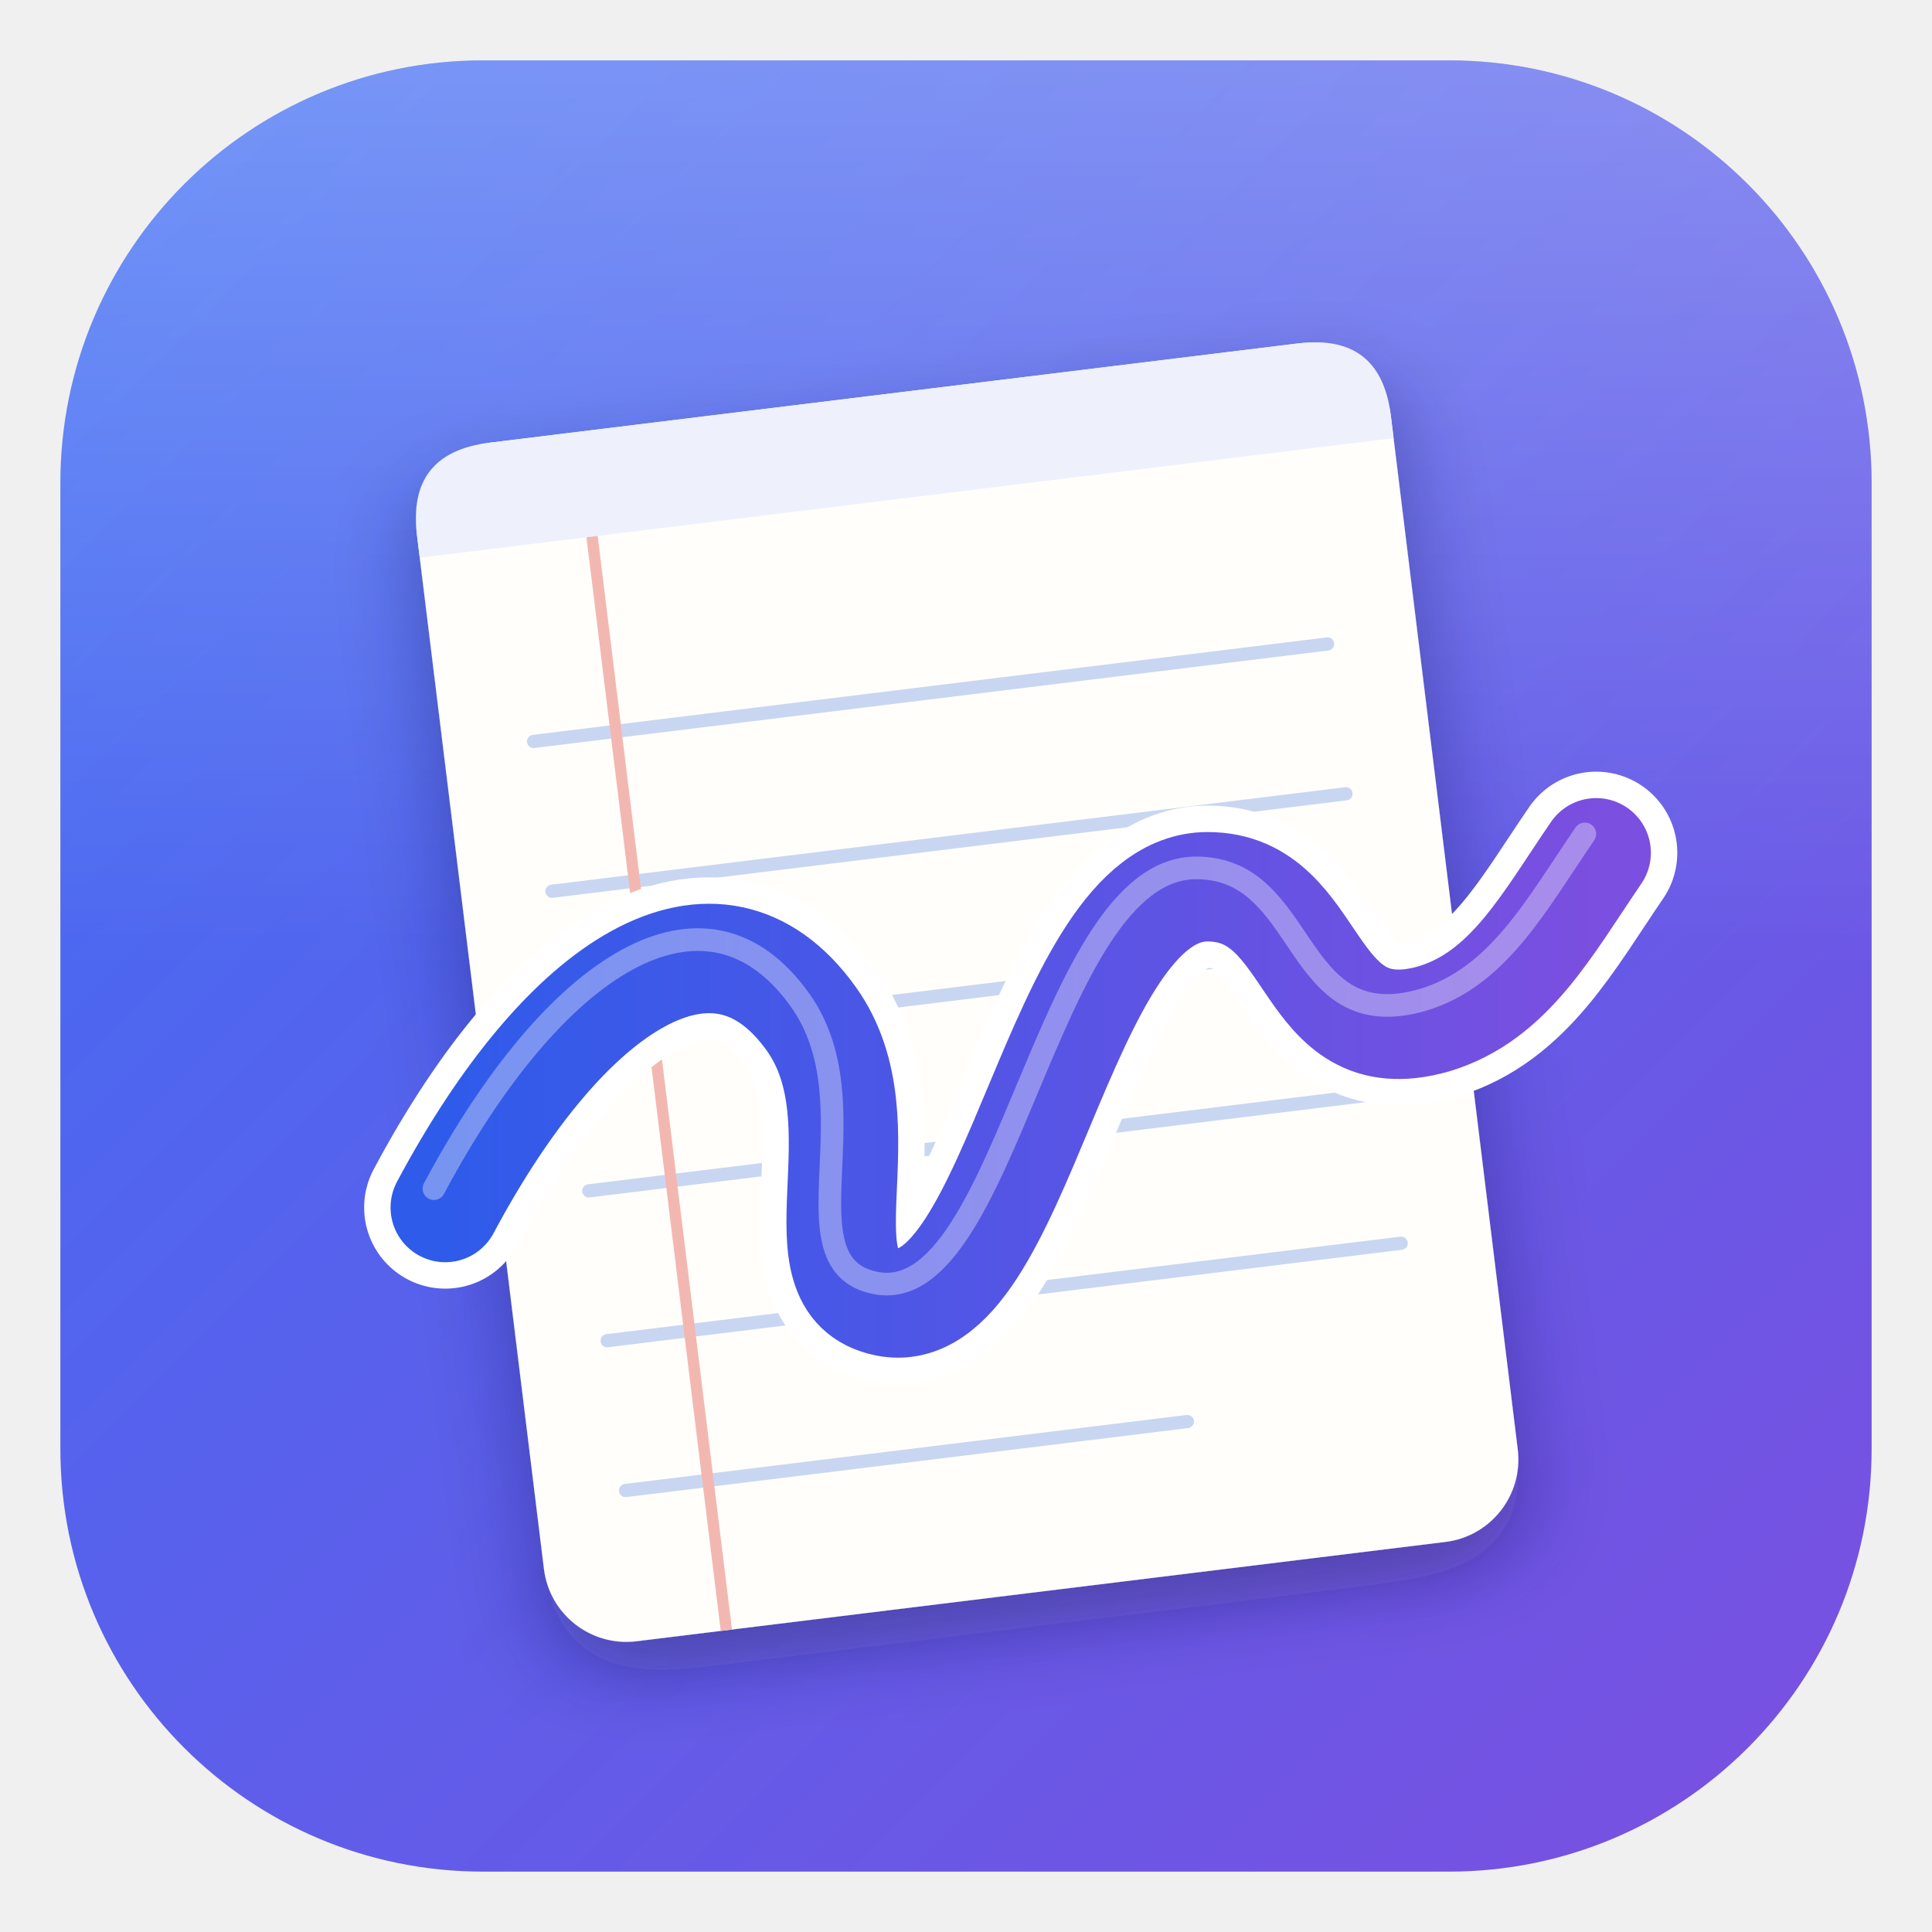
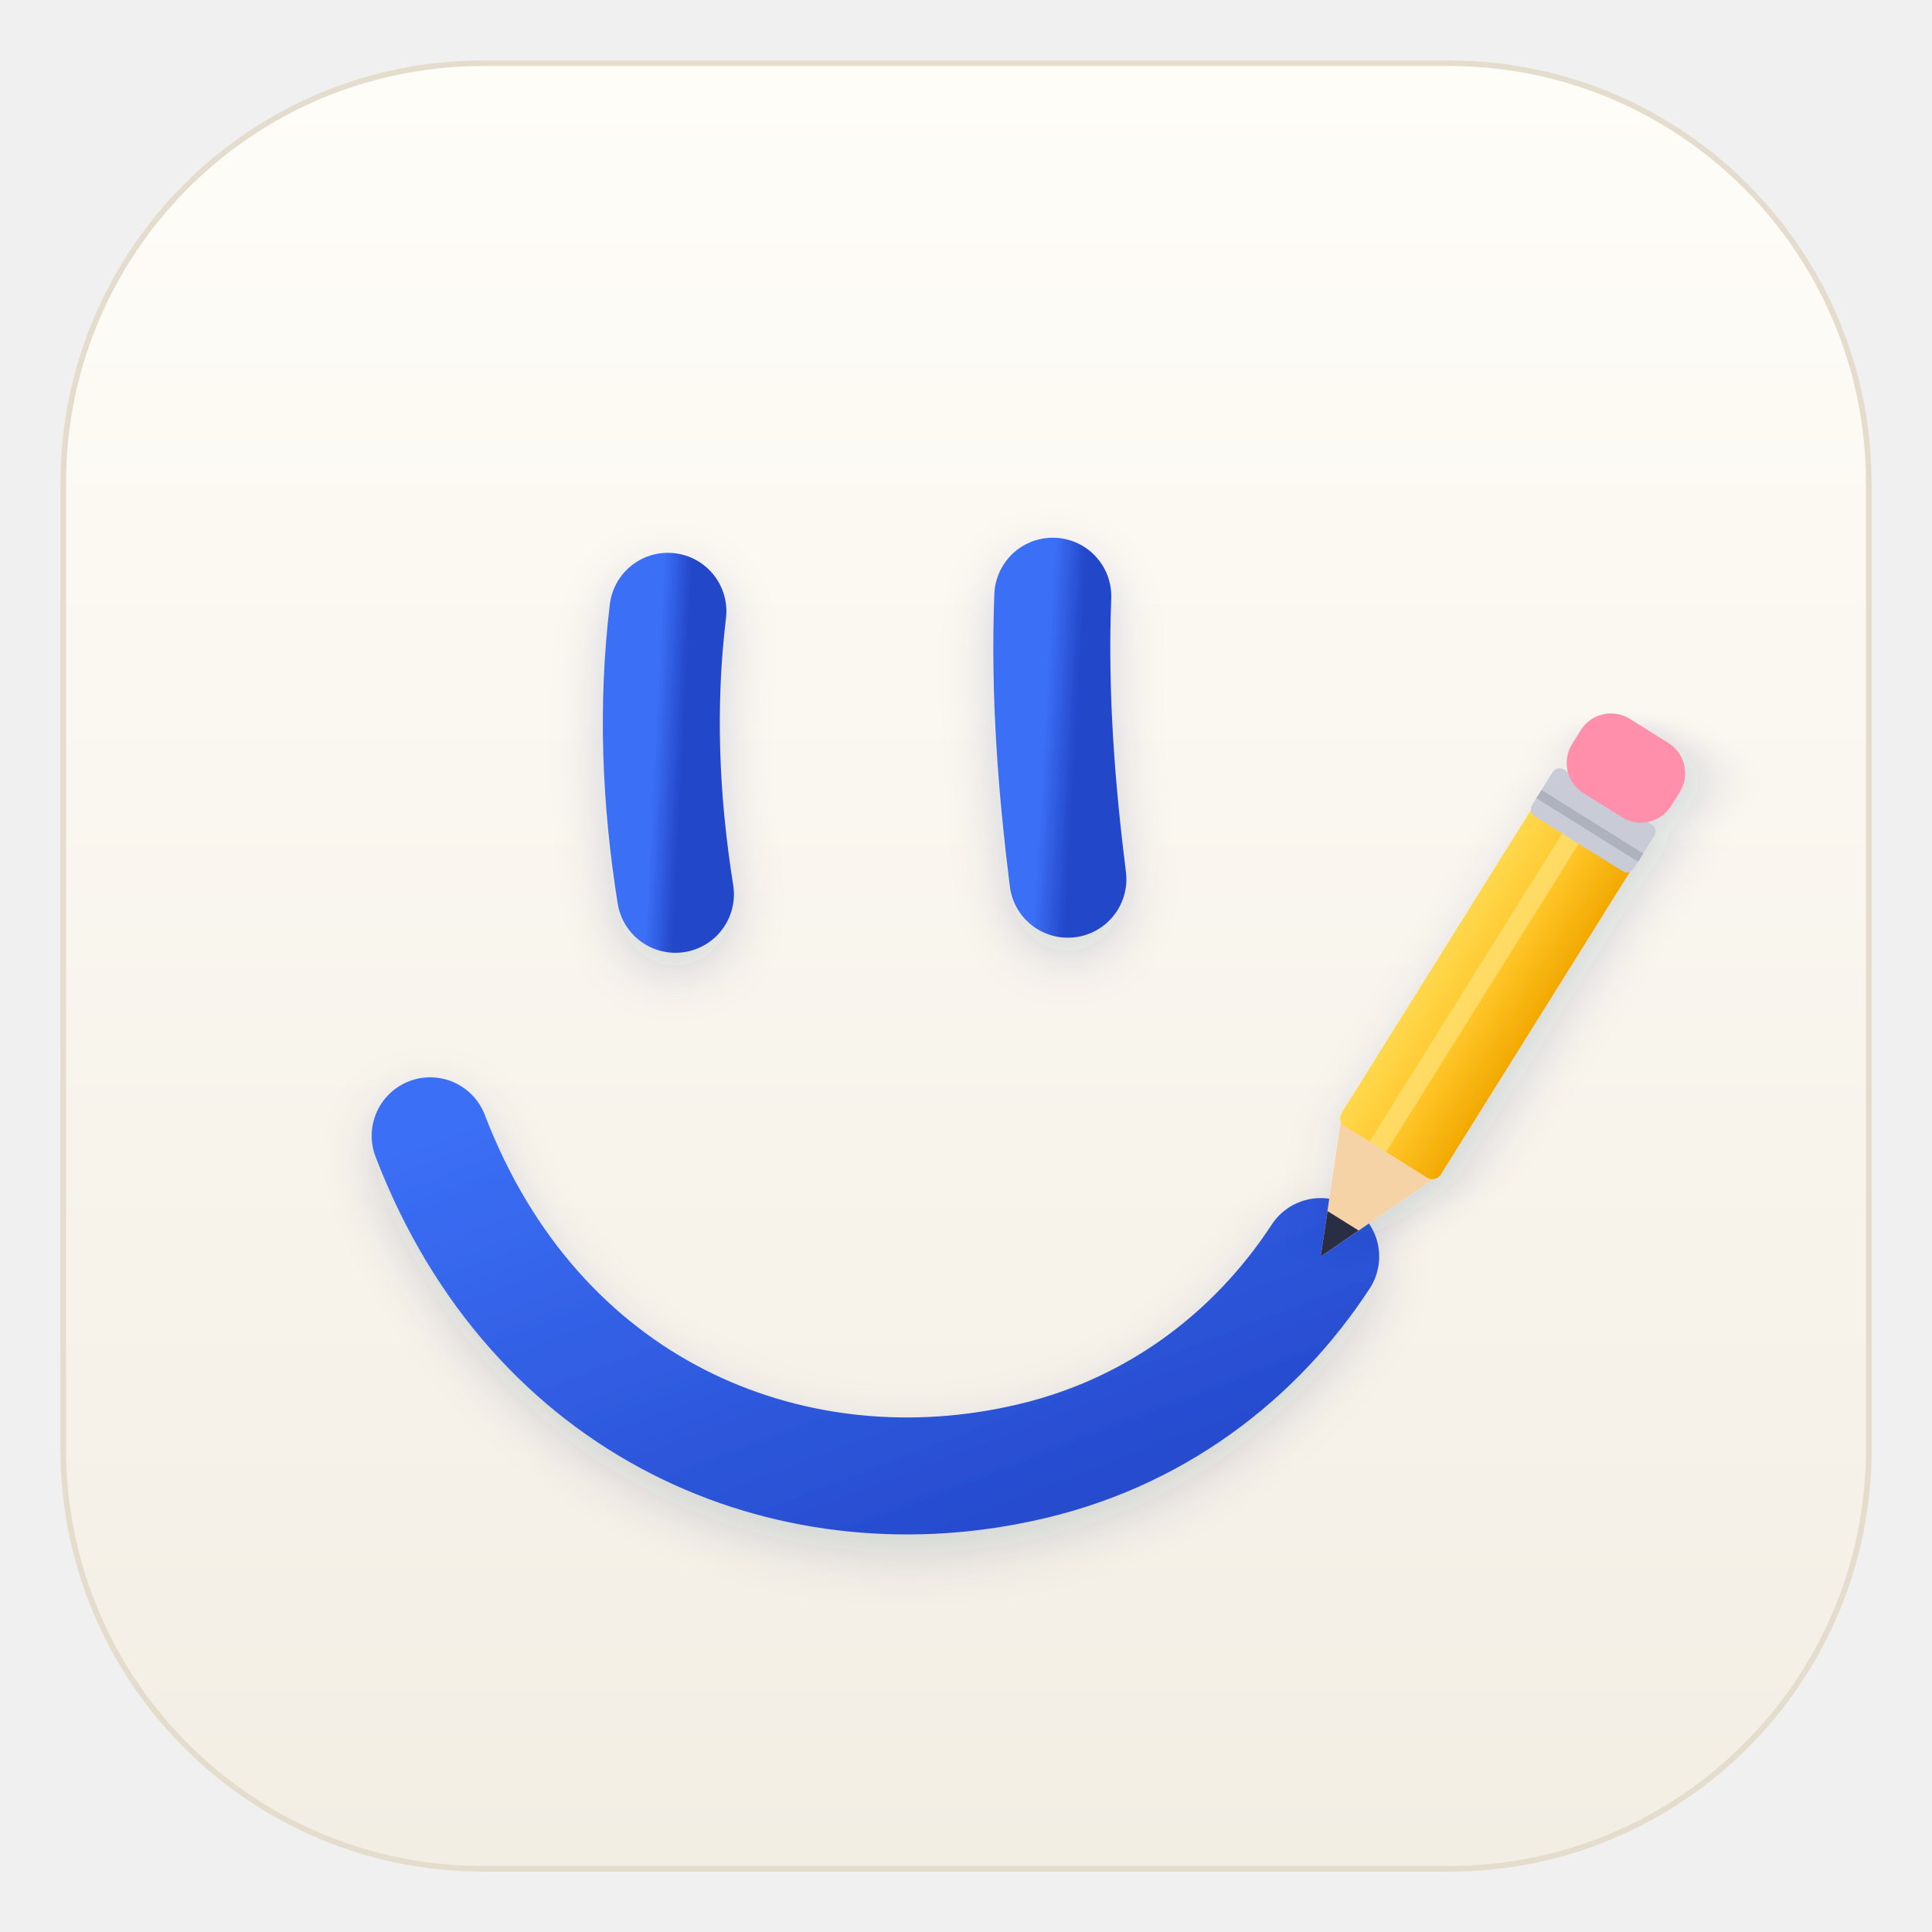
<svg xmlns="http://www.w3.org/2000/svg" viewBox="0 0 1024 1024" width="1024" height="1024">
  <defs>
-     <linearGradient id="bg" x1="0" y1="0" x2="1" y2="1">
-       <stop offset="0" stop-color="#3d6ff5" />
-       <stop offset="1" stop-color="#7b4fe0" />
+     <linearGradient id="bg" x1="0" y1="0" x2="0" y2="1">
+       <stop offset="0" stop-color="#fffdf8" />
+       <stop offset="1" stop-color="#f3eee4" />
    </linearGradient>
-     <linearGradient id="shine" x1="0" y1="0" x2="0" y2="1">
-       <stop offset="0" stop-color="#ffffff" stop-opacity="0.28" />
-       <stop offset="0.5" stop-color="#ffffff" stop-opacity="0" />
+     <linearGradient id="ink" x1="0" y1="0" x2="1" y2="1">
+       <stop offset="0" stop-color="#3b6ff6" />
+       <stop offset="1" stop-color="#2447c9" />
    </linearGradient>
-     <linearGradient id="ink" x1="0" y1="0" x2="1" y2="0">
-       <stop offset="0" stop-color="#2f5bea" />
-       <stop offset="1" stop-color="#7b4fe0" />
+     <linearGradient id="body" x1="0" y1="0" x2="0" y2="1">
+       <stop offset="0" stop-color="#ffd84d" />
+       <stop offset="0.5" stop-color="#ffc629" />
+       <stop offset="1" stop-color="#f2a900" />
    </linearGradient>
-     <filter id="shadow" x="-20%" y="-20%" width="140%" height="140%">
-       <feDropShadow dx="0" dy="18" stdDeviation="22" flood-color="#1b1446" flood-opacity="0.35" />
+     <filter id="soft" x="-20%" y="-20%" width="140%" height="140%">
+       <feDropShadow dx="0" dy="10" stdDeviation="14" flood-color="#1c2a66" flood-opacity="0.16" />
    </filter>
  </defs>
  <rect x="32" y="32" width="960" height="960" rx="224" fill="url(#bg)" />
-   <rect x="32" y="32" width="960" height="960" rx="224" fill="url(#shine)" />
-   <g filter="url(#shadow)" transform="rotate(-7 512 520)">
-     <rect x="252" y="206" width="520" height="640" rx="44" fill="#fffefb" />
-     <path d="M252 250 Q252 206 296 206 L728 206 Q772 206 772 250 L772 262 L252 262 Z" fill="#eef1fb" />
-     <g stroke="#c9d6f2" stroke-width="7" stroke-linecap="round">
-       <line x1="300" y1="366" x2="724" y2="366" />
-       <line x1="300" y1="446" x2="724" y2="446" />
-       <line x1="300" y1="526" x2="724" y2="526" />
-       <line x1="300" y1="606" x2="724" y2="606" />
-       <line x1="300" y1="686" x2="724" y2="686" />
-       <line x1="300" y1="766" x2="600" y2="766" />
+   <rect x="33.5" y="33.5" width="957" height="957" rx="222.5" fill="none" stroke="#e4dccd" stroke-width="3" />
+   <g transform="translate(-34 6)">
+     <g filter="url(#soft)" stroke-linecap="round" fill="none">
+       <path d="M388 318 C 382 368, 384 418, 392 468" stroke="url(#ink)" stroke-width="62" />
+       <path d="M592 310 C 590 362, 594 412, 600 460" stroke="url(#ink)" stroke-width="62" />
+       <path d="M262 596 C 318 742, 452 796, 574 770 C 646 755, 700 712, 734 660" stroke="url(#ink)" stroke-width="62" />
    </g>
-     <line x1="344" y1="262" x2="344" y2="846" stroke="#f3b7b2" stroke-width="6" />
+     <g filter="url(#soft)" transform="translate(734 660) rotate(-58) scale(0.86)">
+       <path d="M0 0 L78 -34 L78 34 Z" fill="#f6d3a6" />
+       <path d="M0 0 L26 -11.3 L26 11.3 Z" fill="#2b2f45" />
+       <rect x="76" y="-36" width="232" height="72" rx="6" fill="url(#body)" />
+       <rect x="76" y="-12" width="232" height="12" fill="#ffe27a" opacity="0.7" />
+       <rect x="300" y="-37" width="34" height="74" rx="5" fill="#c9ccd6" />
+       <rect x="310" y="-37" width="6" height="74" fill="#aeb2bf" />
+       <rect x="328" y="-36" width="54" height="72" rx="22" fill="#ff8fab" />
+     </g>
  </g>
-   <path d="M236 640            C 300 520, 380 470, 430 540            C 470 596, 420 680, 470 690            C 540 704, 560 470, 640 470            C 700 470, 690 560, 760 540            C 800 528, 820 490, 846 452" fill="none" stroke="#ffffff" stroke-width="86" stroke-linecap="round" stroke-linejoin="round" />
-   <path d="M236 640            C 300 520, 380 470, 430 540            C 470 596, 420 680, 470 690            C 540 704, 560 470, 640 470            C 700 470, 690 560, 760 540            C 800 528, 820 490, 846 452" fill="none" stroke="url(#ink)" stroke-width="58" stroke-linecap="round" stroke-linejoin="round" />
-   <path d="M236 640            C 300 520, 380 470, 430 540            C 470 596, 420 680, 470 690            C 540 704, 560 470, 640 470            C 700 470, 690 560, 760 540            C 800 528, 820 490, 846 452" fill="none" stroke="#ffffff" stroke-opacity="0.35" stroke-width="12" stroke-linecap="round" transform="translate(-6 -10)" />
</svg>
